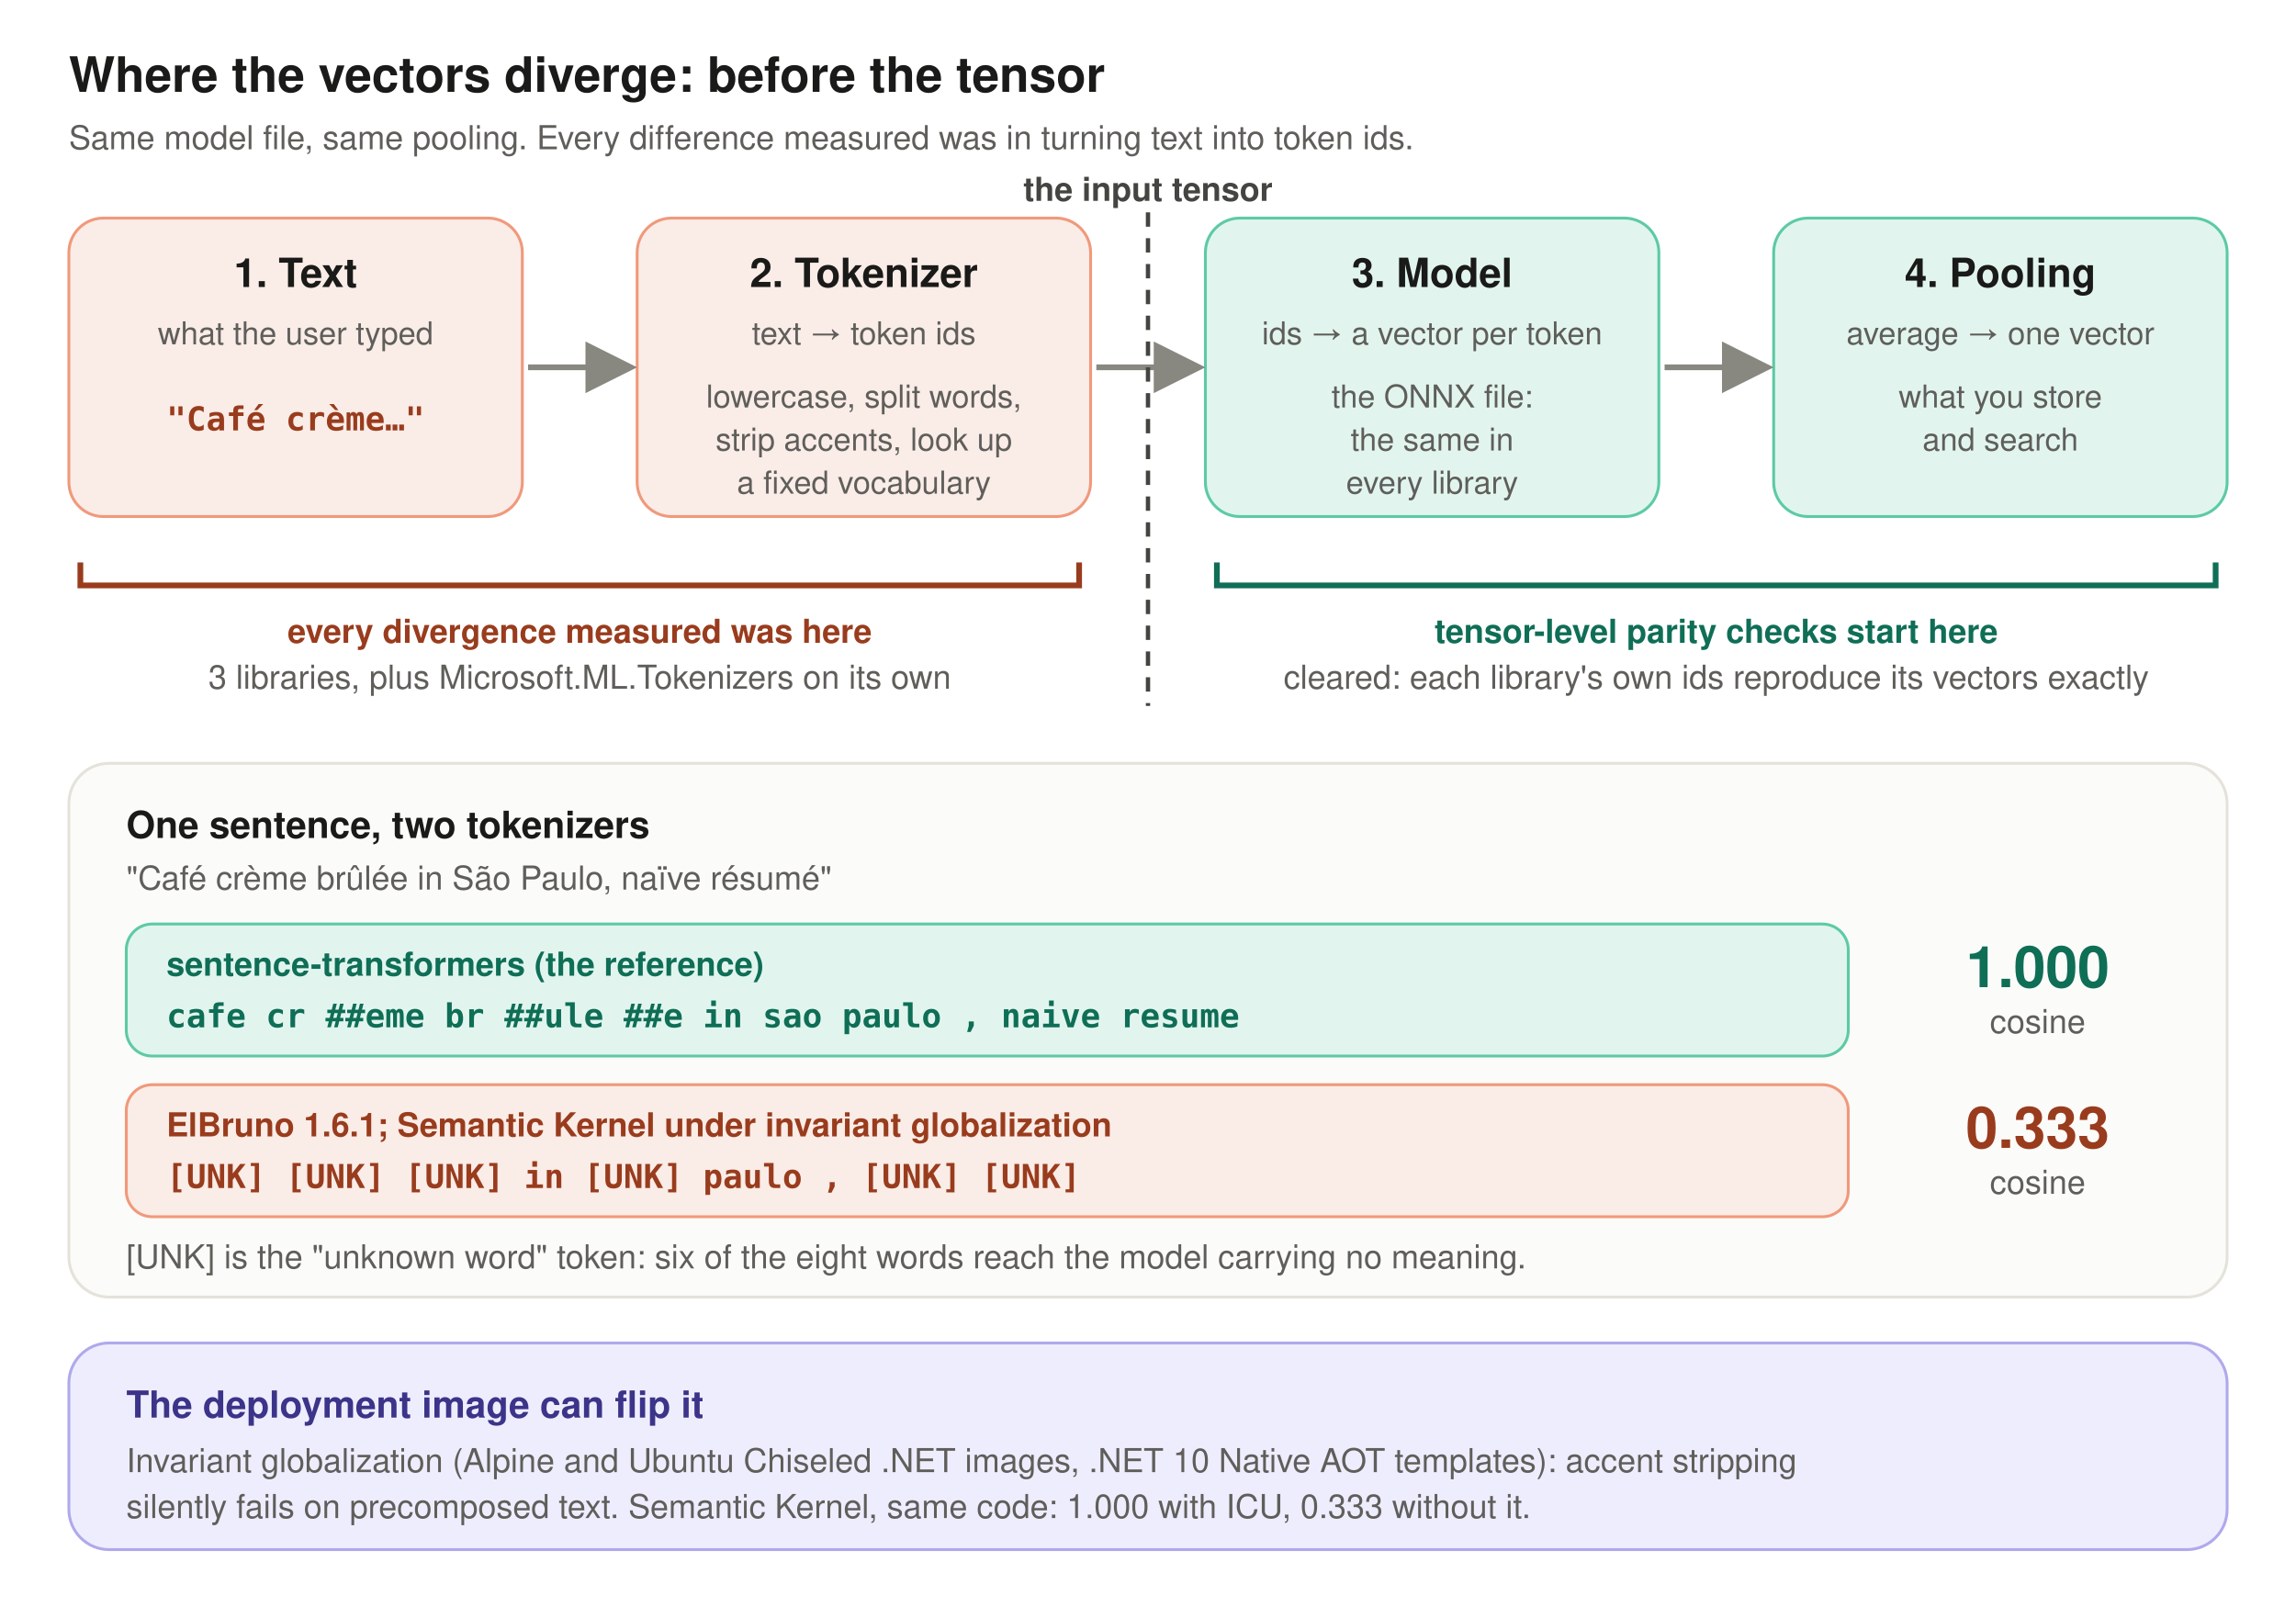
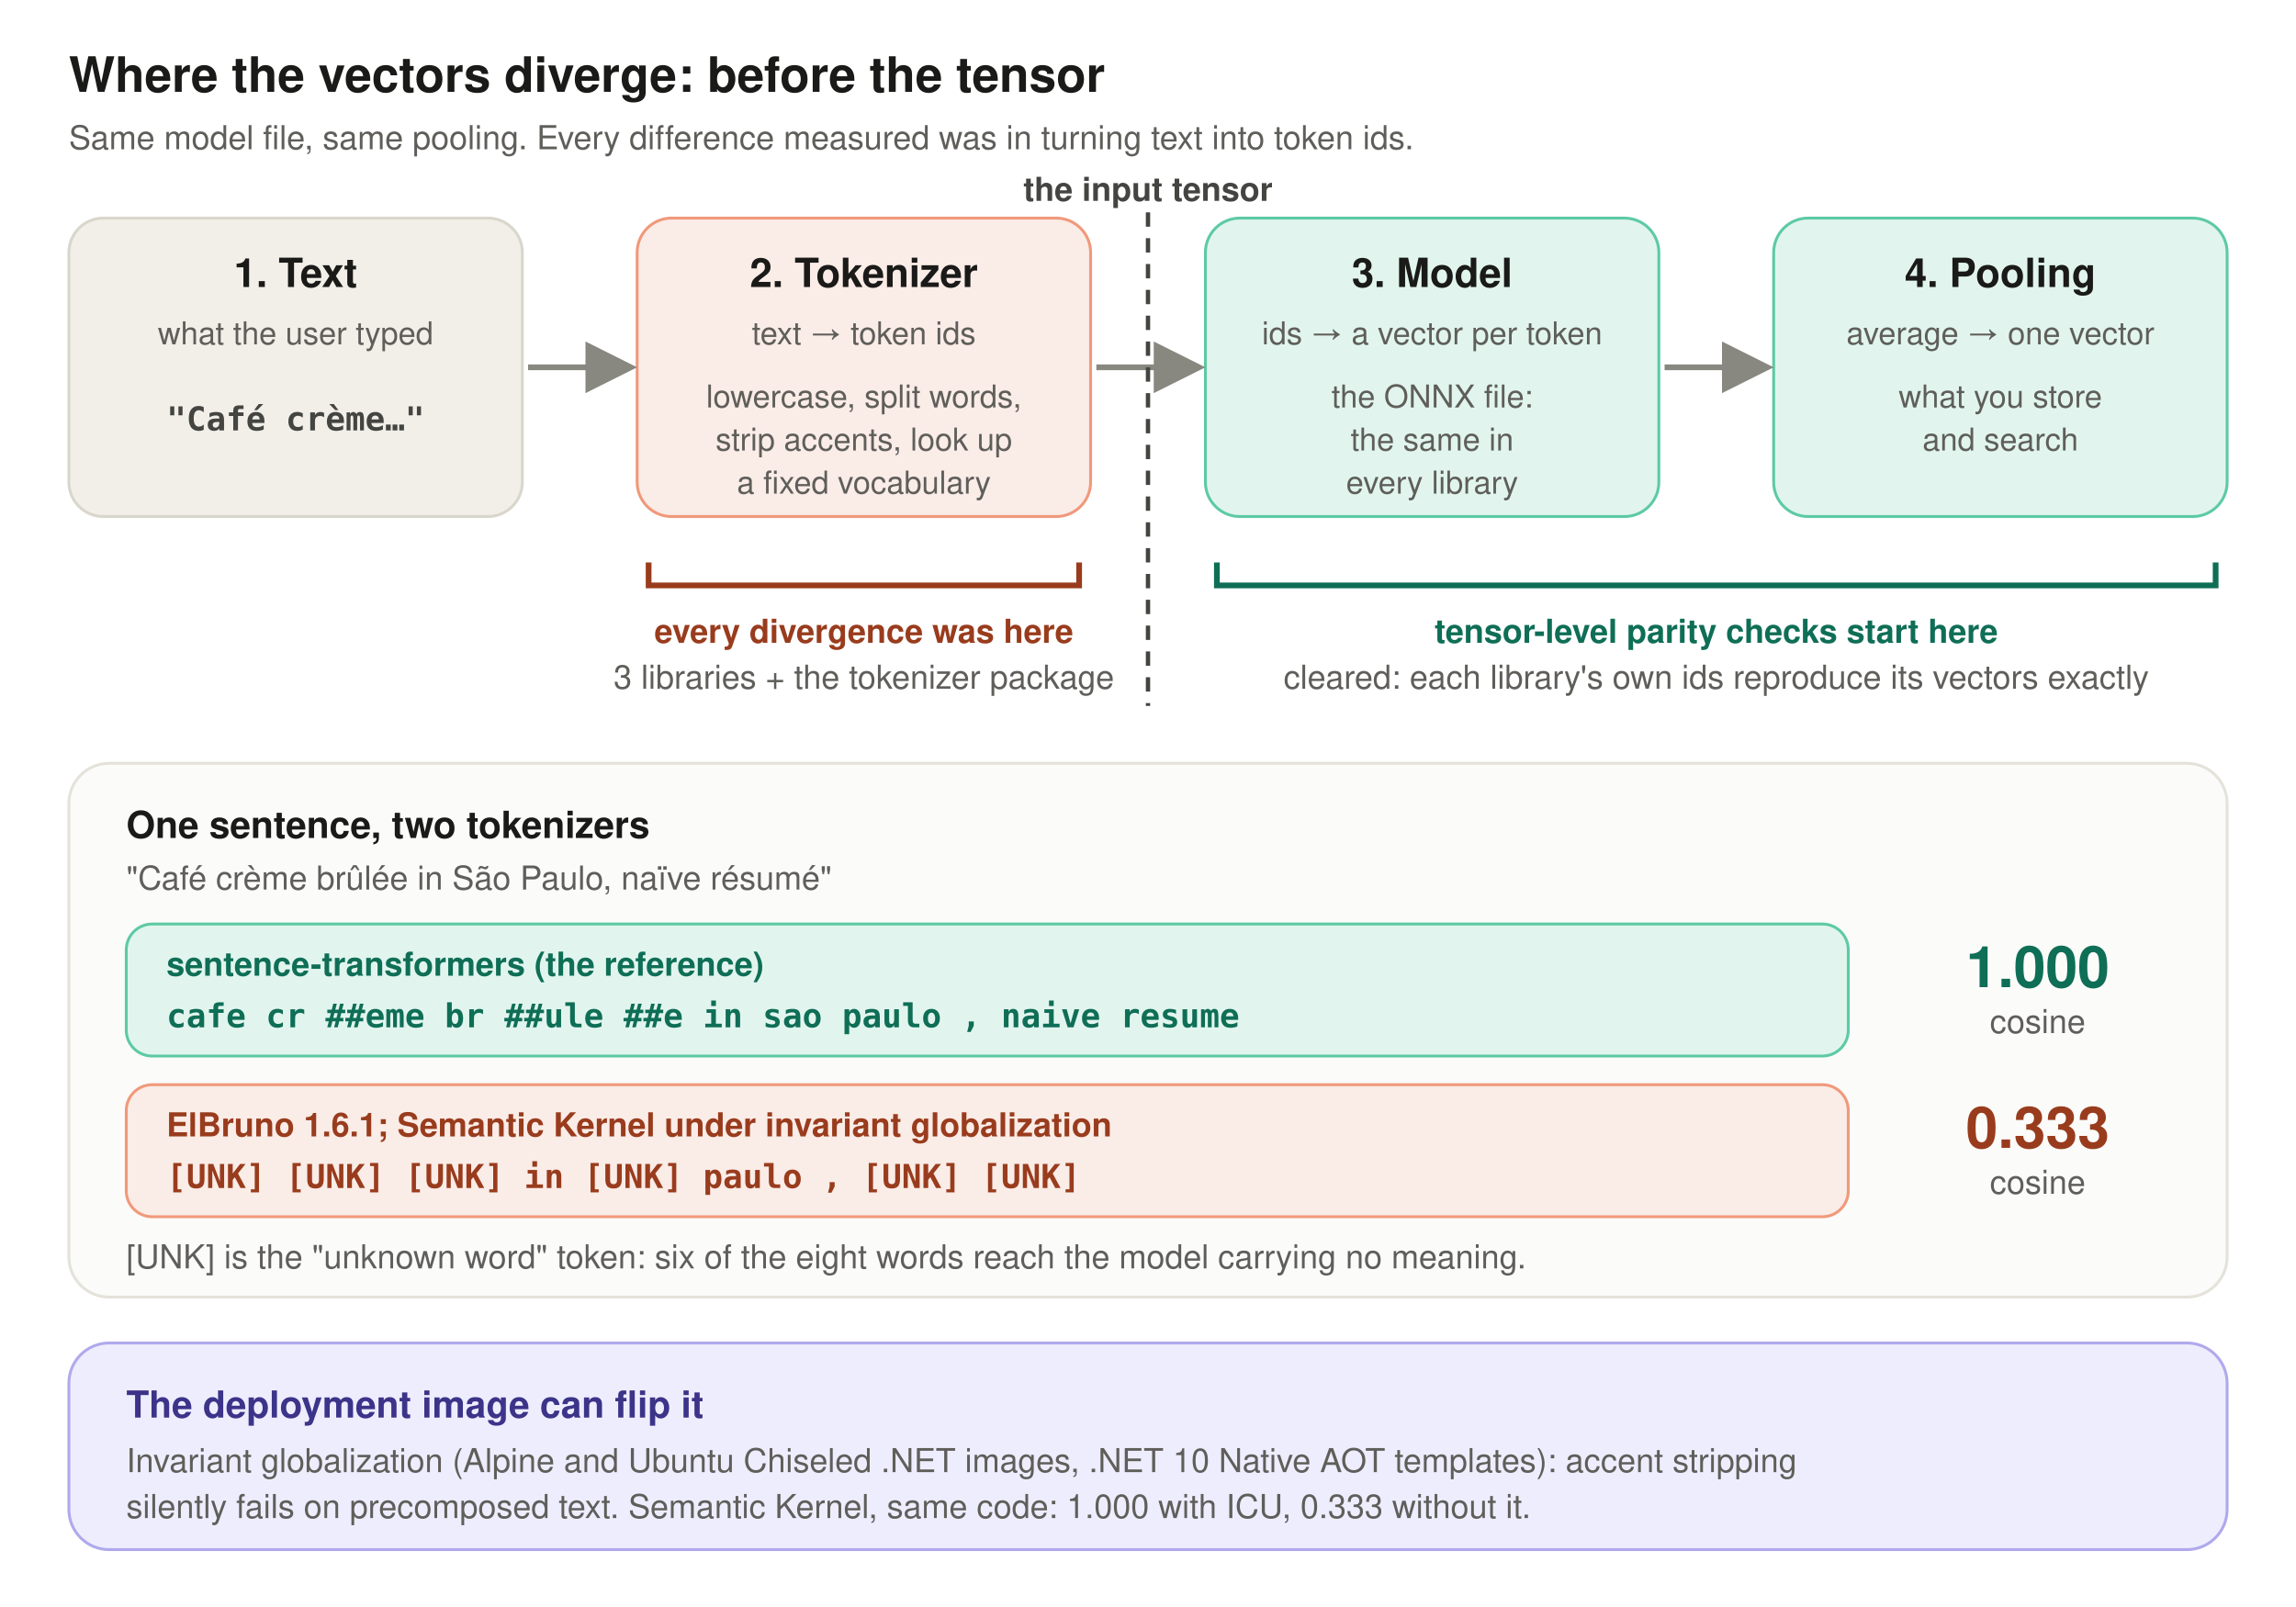
<svg xmlns="http://www.w3.org/2000/svg" viewBox="0 0 800 560" width="800" height="560" role="img" font-family="-apple-system, BlinkMacSystemFont, 'Segoe UI', Helvetica, Arial, sans-serif">
  <rect x="0" y="0" width="800" height="560" fill="#FFFFFF" />
  <defs>
    <marker id="ahGrey" markerWidth="9" markerHeight="9" refX="7" refY="4.5" orient="auto-start-reverse">
      <path d="M0,0 L9,4.5 L0,9 Z" fill="#888780" />
    </marker>
  </defs>
  <style>
    .h    { font-size: 17px; font-weight: 700; fill: #1A1A18; }
    .pt   { font-size: 13px; font-weight: 700; }
    .node { font-size: 14px; font-weight: 700; fill: #1A1A18; }
    .sub  { font-size: 11px; fill: #5F5E5A; }
    .mono { font-size: 11.5px; font-weight: 700; font-family: 'SF Mono', SFMono-Regular, Menlo, Consolas, monospace; }
    .cap  { font-size: 11.5px; fill: #5F5E5A; }
    .tag  { font-size: 11.5px; font-weight: 700; }
    .big  { font-size: 20px; font-weight: 700; }
  </style>
  <text x="24" y="32" class="h">Where the vectors diverge: before the tensor</text>
  <text x="24" y="52" class="cap">Same model file, same pooling. Every difference measured was in turning text into token ids.</text>
-   <rect x="24" y="76" width="158" height="104" rx="12" fill="#FAECE7" stroke="#F0997B" />
+   <rect x="24" y="76" width="158" height="104" rx="12" fill="#F1EFE8" stroke="#D9D6CC" />
  <text x="103" y="100" text-anchor="middle" class="node">1. Text</text>
  <text x="103" y="120" text-anchor="middle" class="sub">what the user typed</text>
-   <text x="103" y="150" text-anchor="middle" class="mono" fill="#993C1D">"Café crème…"</text>
+   <text x="103" y="150" text-anchor="middle" class="mono" fill="#444441">"Café crème…"</text>
  <rect x="222" y="76" width="158" height="104" rx="12" fill="#FAECE7" stroke="#F0997B" />
  <text x="301" y="100" text-anchor="middle" class="node">2. Tokenizer</text>
  <text x="301" y="120" text-anchor="middle" class="sub">text → token ids</text>
  <text x="301" y="142" text-anchor="middle" class="sub">lowercase, split words,</text>
  <text x="301" y="157" text-anchor="middle" class="sub">strip accents, look up</text>
  <text x="301" y="172" text-anchor="middle" class="sub">a fixed vocabulary</text>
  <rect x="420" y="76" width="158" height="104" rx="12" fill="#E1F5EE" stroke="#5DCAA5" />
  <text x="499" y="100" text-anchor="middle" class="node">3. Model</text>
  <text x="499" y="120" text-anchor="middle" class="sub">ids → a vector per token</text>
  <text x="499" y="142" text-anchor="middle" class="sub">the ONNX file:</text>
  <text x="499" y="157" text-anchor="middle" class="sub">the same in</text>
  <text x="499" y="172" text-anchor="middle" class="sub">every library</text>
  <rect x="618" y="76" width="158" height="104" rx="12" fill="#E1F5EE" stroke="#5DCAA5" />
  <text x="697" y="100" text-anchor="middle" class="node">4. Pooling</text>
  <text x="697" y="120" text-anchor="middle" class="sub">average → one vector</text>
  <text x="697" y="142" text-anchor="middle" class="sub">what you store</text>
  <text x="697" y="157" text-anchor="middle" class="sub">and search</text>
  <line x1="184" y1="128" x2="218" y2="128" stroke="#888780" stroke-width="2" marker-end="url(#ahGrey)" />
  <line x1="382" y1="128" x2="416" y2="128" stroke="#888780" stroke-width="2" marker-end="url(#ahGrey)" />
  <line x1="580" y1="128" x2="614" y2="128" stroke="#888780" stroke-width="2" marker-end="url(#ahGrey)" />
  <line x1="400" y1="74" x2="400" y2="246" stroke="#444441" stroke-width="1.5" stroke-dasharray="5 4" />
  <text x="400" y="70" text-anchor="middle" class="tag" fill="#444441">the input tensor</text>
-   <path d="M28,196 L28,204 L376,204 L376,196" fill="none" stroke="#993C1D" stroke-width="2" />
-   <text x="202" y="224" text-anchor="middle" class="tag" fill="#993C1D">every divergence measured was here</text>
-   <text x="202" y="240" text-anchor="middle" class="cap">3 libraries, plus Microsoft.ML.Tokenizers on its own</text>
+   <path d="M226,196 L226,204 L376,204 L376,196" fill="none" stroke="#993C1D" stroke-width="2" />
+   <text x="301" y="224" text-anchor="middle" class="tag" fill="#993C1D">every divergence was here</text>
+   <text x="301" y="240" text-anchor="middle" class="cap">3 libraries + the tokenizer package</text>
  <path d="M424,196 L424,204 L772,204 L772,196" fill="none" stroke="#0F6E56" stroke-width="2" />
  <text x="598" y="224" text-anchor="middle" class="tag" fill="#0F6E56">tensor-level parity checks start here</text>
  <text x="598" y="240" text-anchor="middle" class="cap">cleared: each library's own ids reproduce its vectors exactly</text>
  <rect x="24" y="266" width="752" height="186" rx="14" fill="#FBFBF9" stroke="#E4E2DA" />
  <text x="44" y="292" class="pt" fill="#1A1A18">One sentence, two tokenizers</text>
  <text x="44" y="310" class="cap">"Café crème brûlée in São Paulo, naïve résumé"</text>
  <rect x="44" y="322" width="600" height="46" rx="9" fill="#E1F5EE" stroke="#5DCAA5" />
  <text x="58" y="340" class="tag" fill="#0F6E56">sentence-transformers (the reference)</text>
  <text x="58" y="358" class="mono" fill="#0F6E56">cafe cr ##eme br ##ule ##e in sao paulo , naive resume</text>
  <text x="710" y="344" text-anchor="middle" class="big" fill="#0F6E56">1.000</text>
  <text x="710" y="360" text-anchor="middle" class="cap">cosine</text>
  <rect x="44" y="378" width="600" height="46" rx="9" fill="#FAECE7" stroke="#F0997B" />
  <text x="58" y="396" class="tag" fill="#993C1D">ElBruno 1.6.1; Semantic Kernel under invariant globalization</text>
  <text x="58" y="414" class="mono" fill="#993C1D">[UNK] [UNK] [UNK] in [UNK] paulo , [UNK] [UNK]</text>
  <text x="710" y="400" text-anchor="middle" class="big" fill="#993C1D">0.333</text>
  <text x="710" y="416" text-anchor="middle" class="cap">cosine</text>
  <text x="44" y="442" class="cap">[UNK] is the "unknown word" token: six of the eight words reach the model carrying no meaning.</text>
  <rect x="24" y="468" width="752" height="72" rx="14" fill="#EEEDFE" stroke="#AFA9EC" />
  <text x="44" y="494" class="pt" fill="#3C3489">The deployment image can flip it</text>
  <text x="44" y="513" class="cap">Invariant globalization (Alpine and Ubuntu Chiseled .NET images, .NET 10 Native AOT templates): accent stripping</text>
  <text x="44" y="529" class="cap">silently fails on precomposed text. Semantic Kernel, same code: 1.000 with ICU, 0.333 without it.</text>
</svg>
